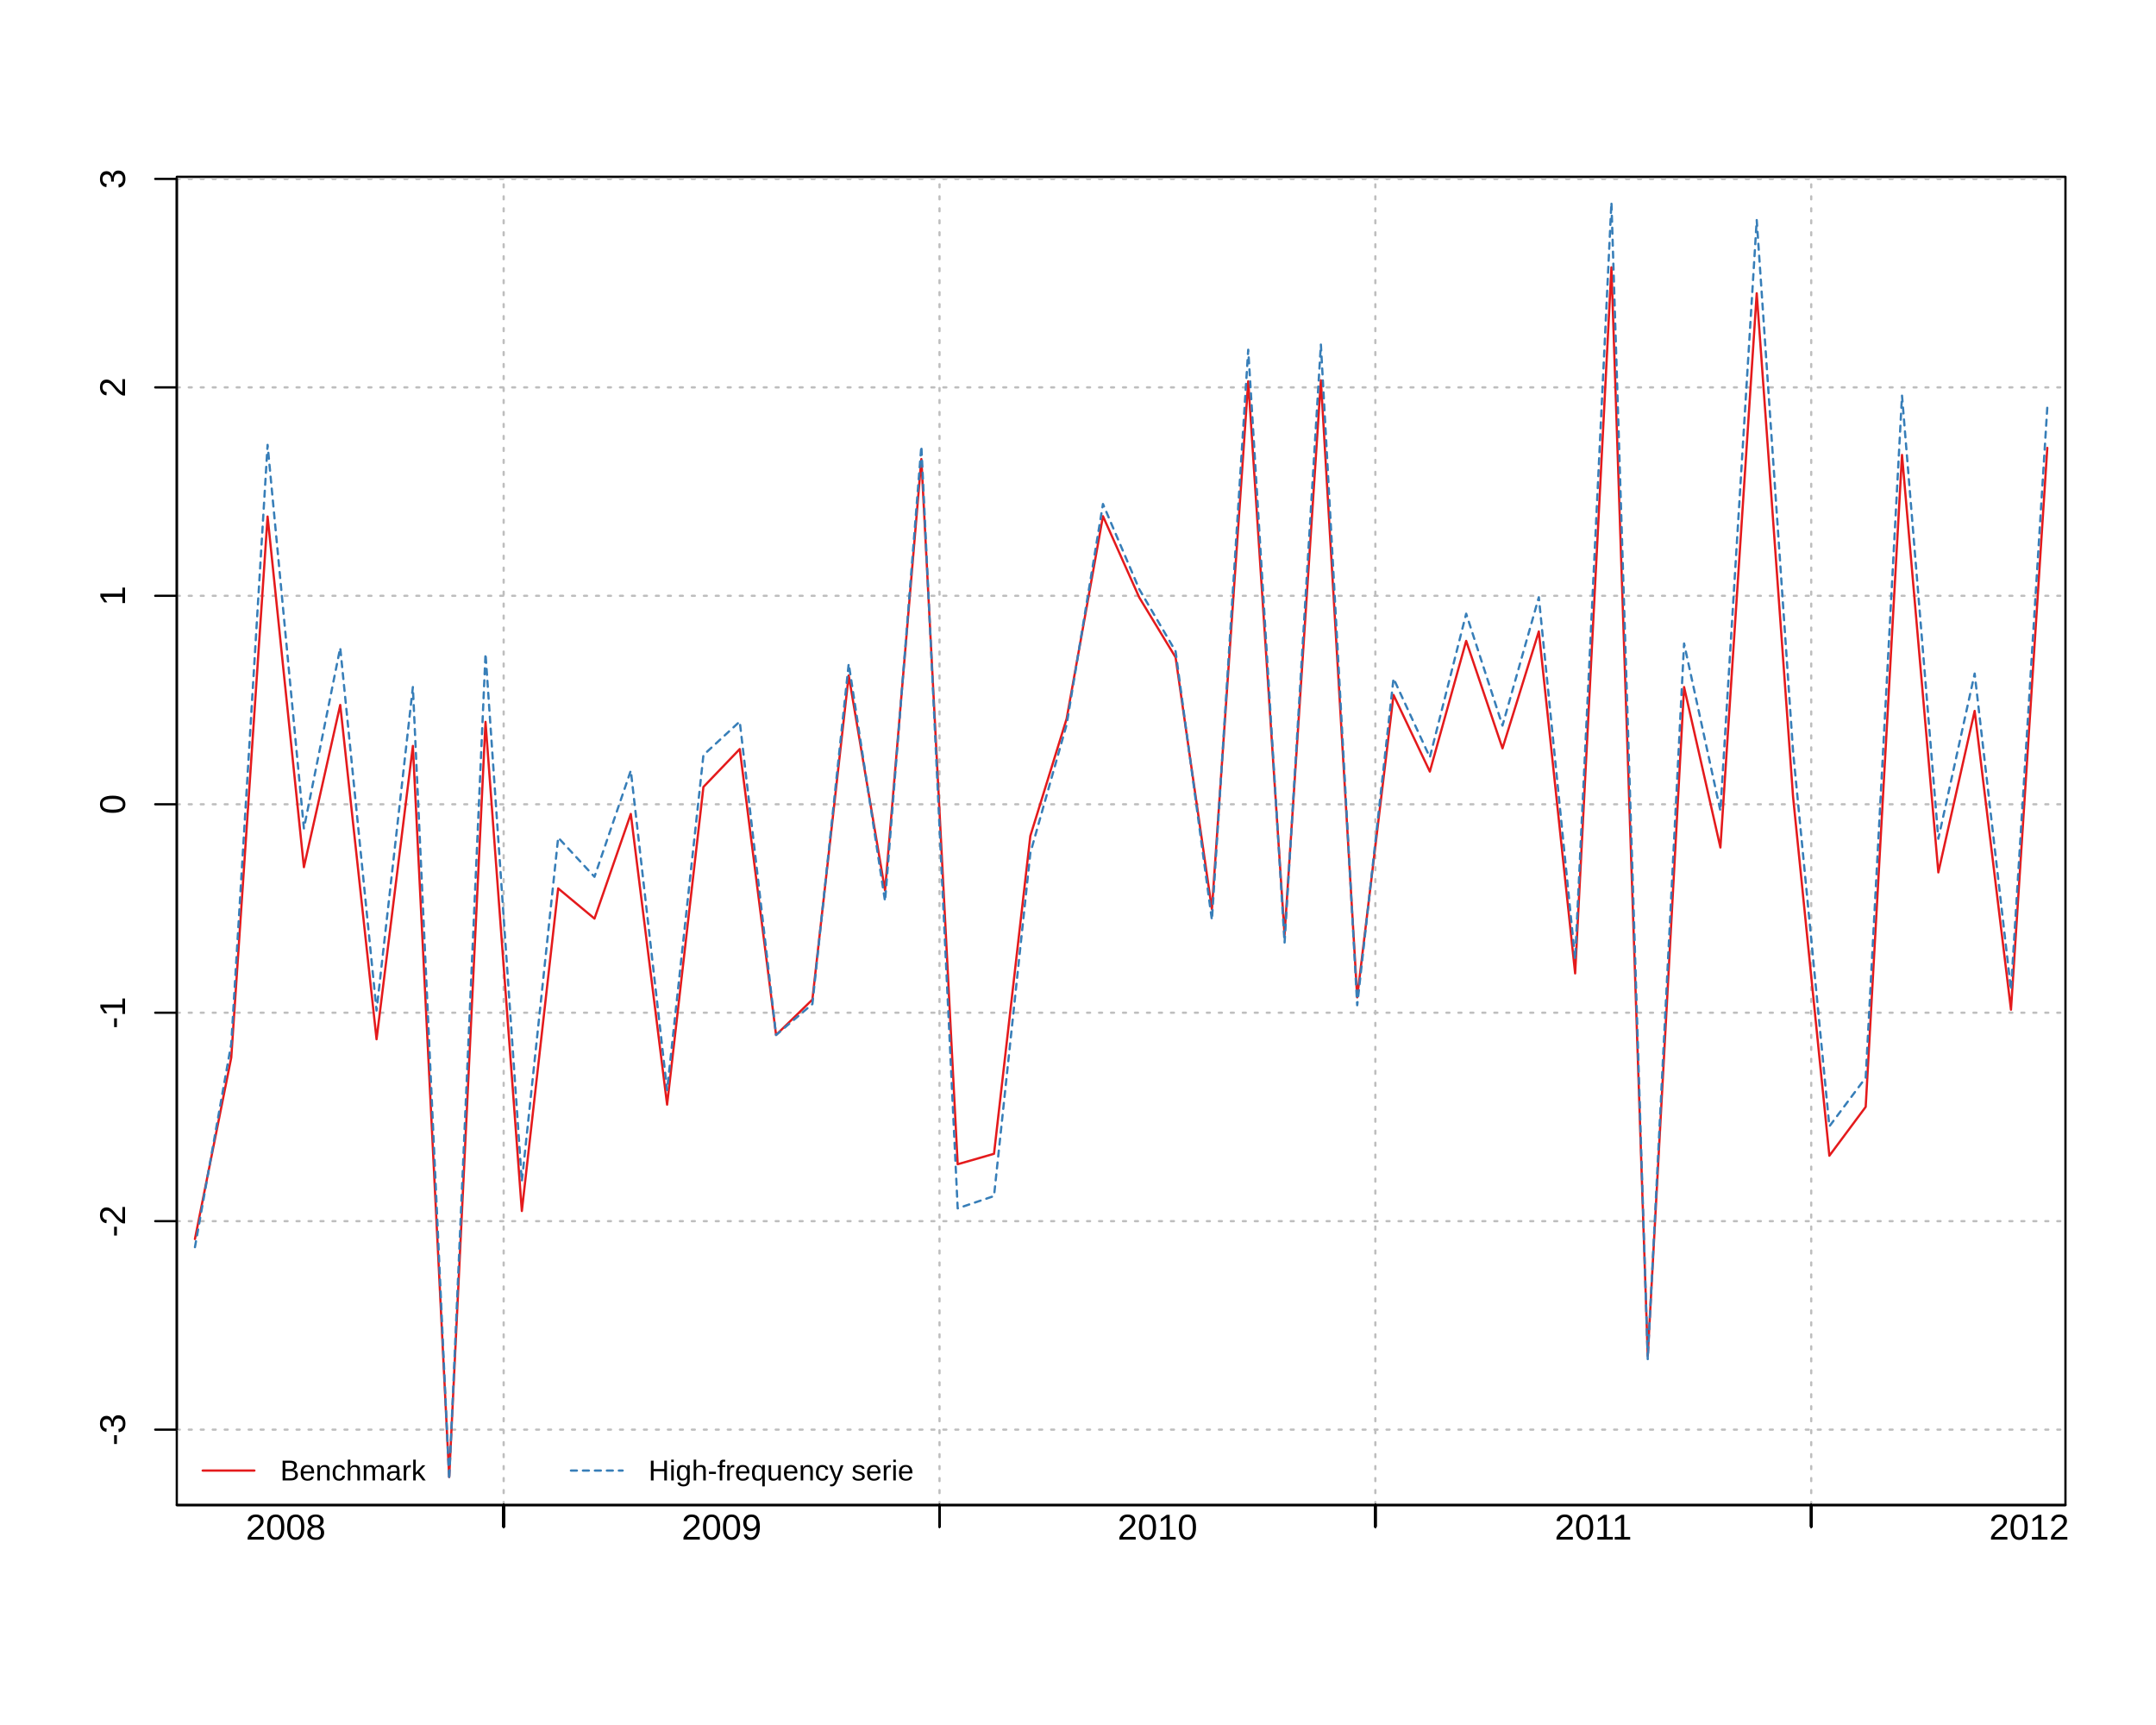
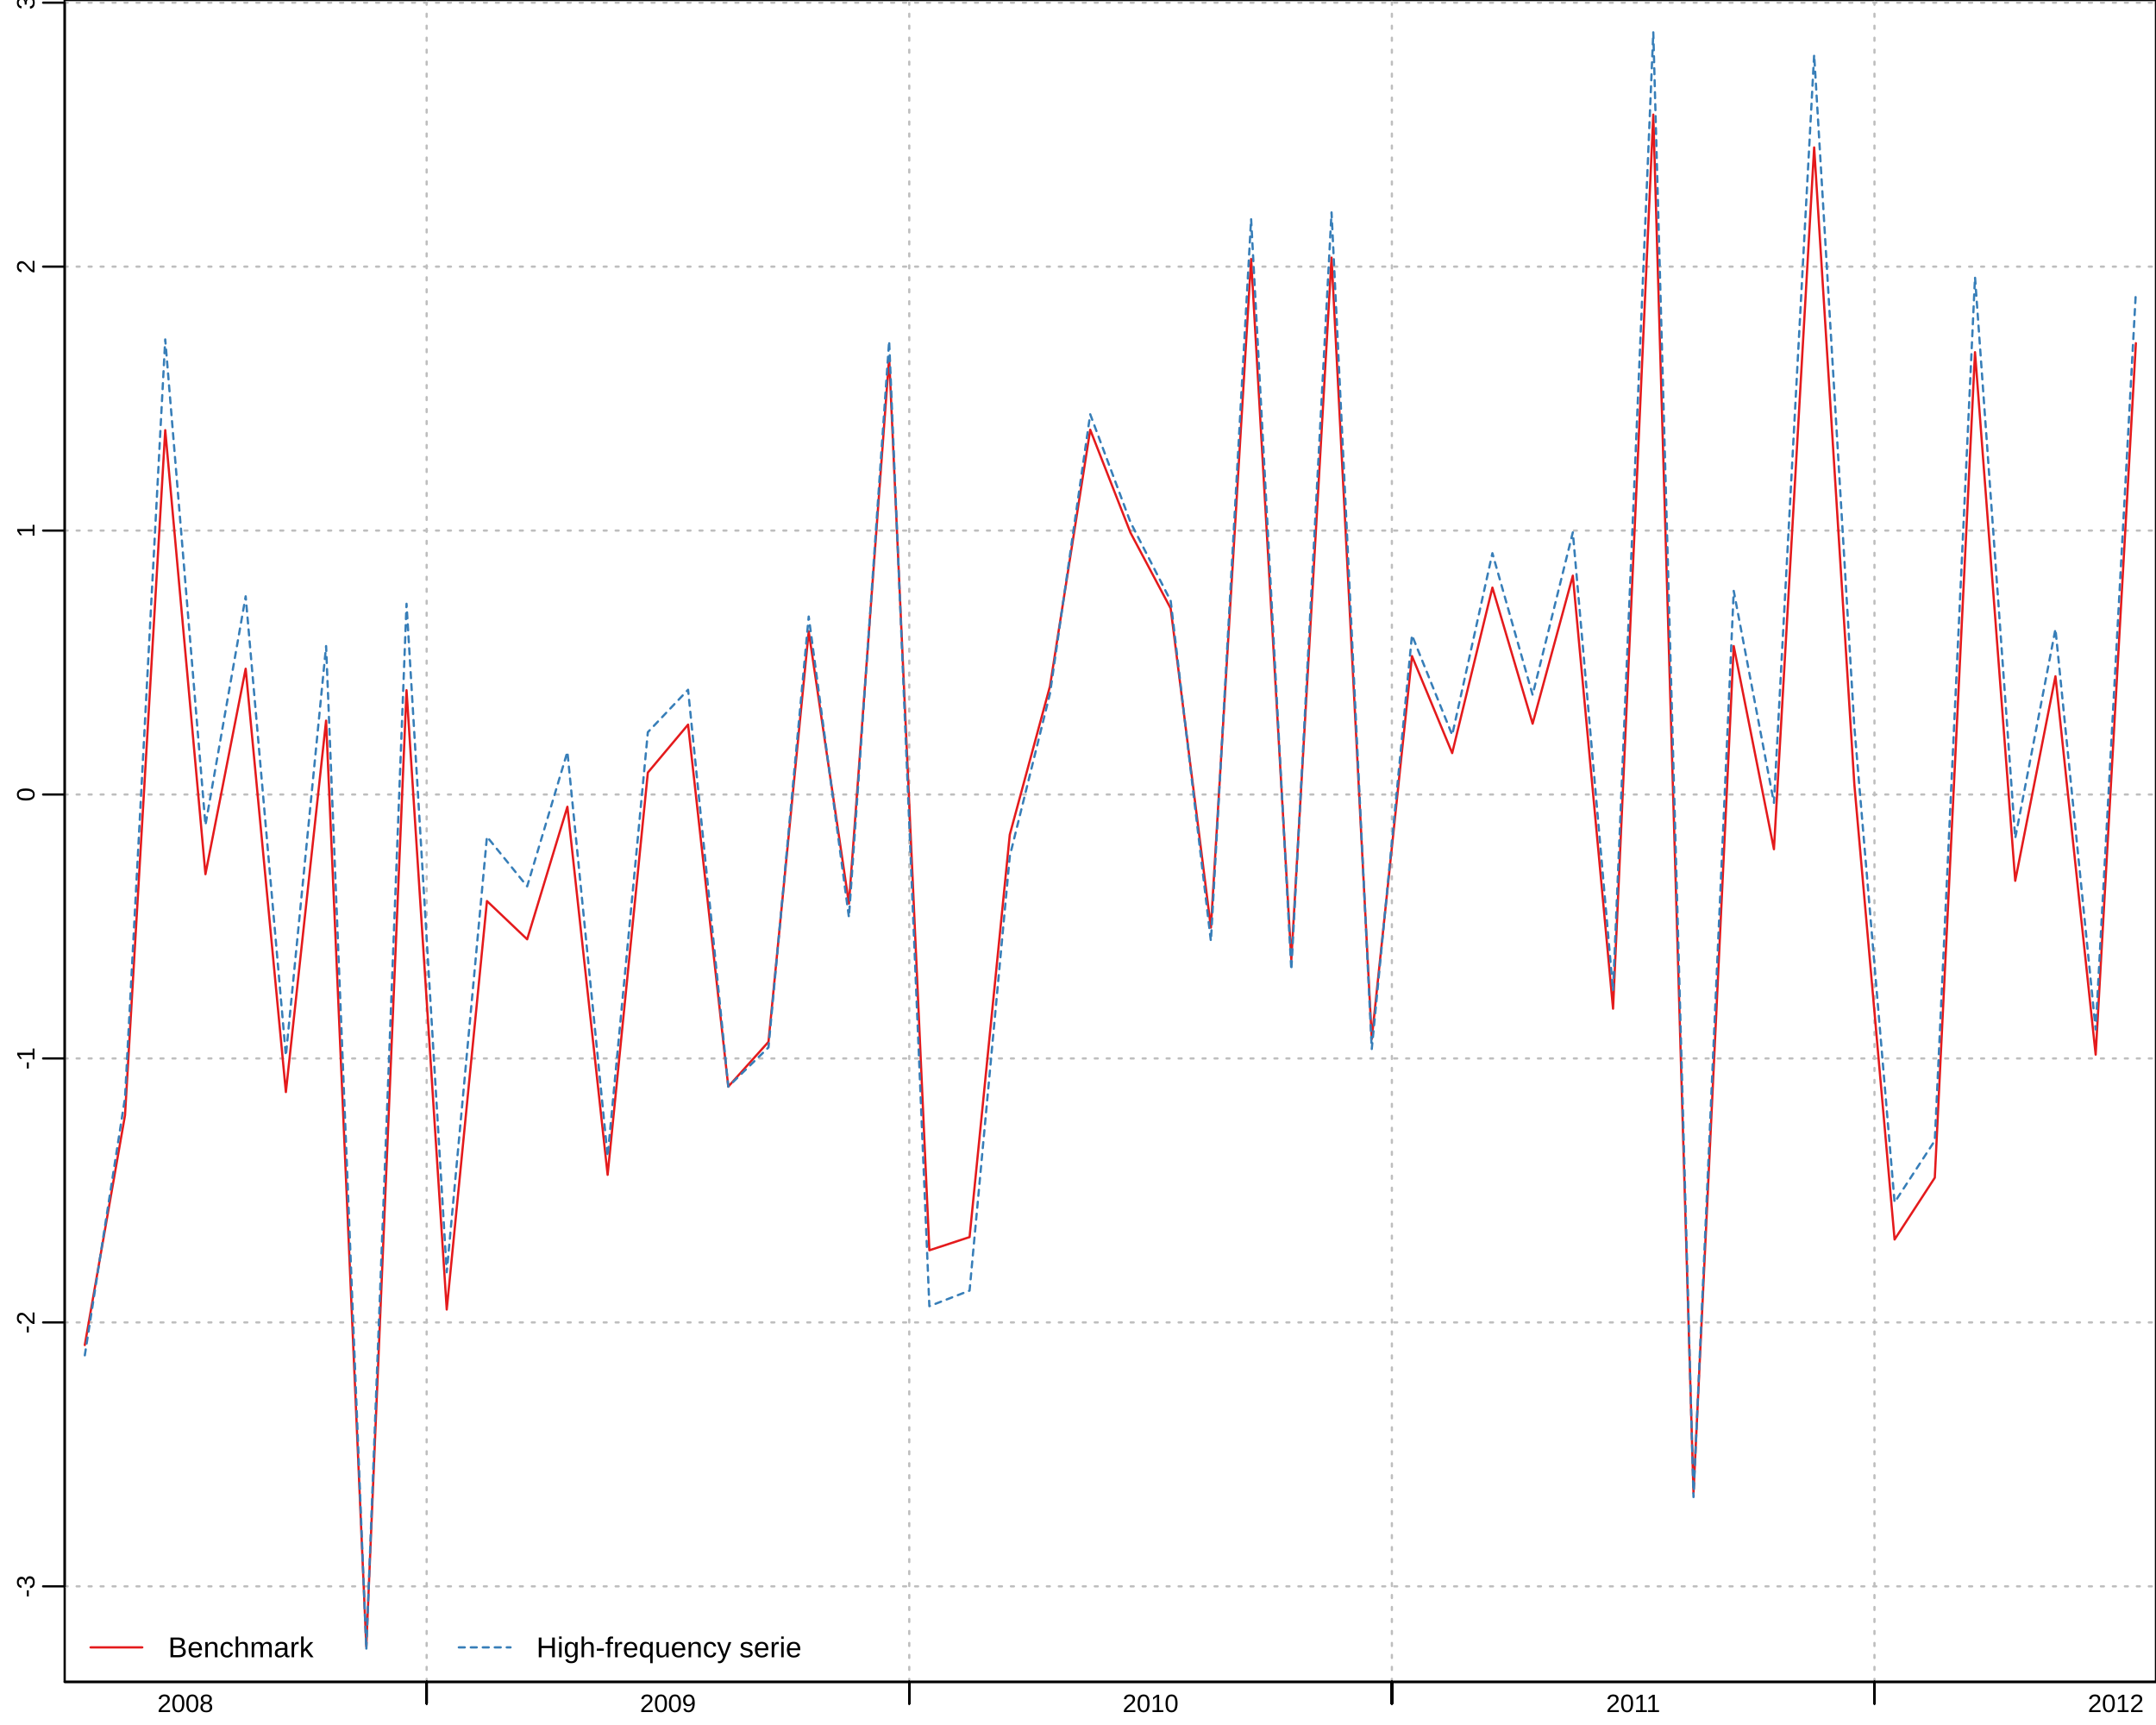
<svg xmlns="http://www.w3.org/2000/svg" viewBox="0 0 720.00 576.00">
  <defs>
    <style type="text/css">
    line, polyline, polygon, path, rect, circle {
      fill: none;
      stroke: #000000;
      stroke-linecap: round;
      stroke-linejoin: round;
      stroke-miterlimit: 10.00;
    }
  </style>
  </defs>
  <rect width="100%" height="100%" style="stroke: none; fill: #FFFFFF;" />
-   <polyline points="59.04,502.56 689.76,502.56 689.76,59.04 59.04,59.04 59.04,502.56 " style="stroke-width: 0.75;" />
+   <polyline points="21.60,561.60 720.00,561.60 720.00,0.00 21.60,0.00 21.60,561.60 " style="stroke-width: 0.75;" />
  <defs>
-     <clipPath id="cpNTkuMDR8Njg5Ljc2fDUwMi41Nnw1OS4wNA==">
-       <rect x="59.04" y="59.04" width="630.72" height="443.52" />
+     <clipPath id="cpMjEuNjB8NzIwLjAwfDU2MS42MHwwLjAw">
+       <rect x="21.60" y="0.00" width="698.40" height="561.60" />
    </clipPath>
  </defs>
-   <line x1="59.04" y1="477.37" x2="689.76" y2="477.37" style="stroke-width: 0.75; stroke: #BEBEBE; stroke-dasharray: 1.00,3.00;" clip-path="url(#cpNTkuMDR8Njg5Ljc2fDUwMi41Nnw1OS4wNA==)" />
-   <line x1="59.04" y1="407.76" x2="689.76" y2="407.76" style="stroke-width: 0.75; stroke: #BEBEBE; stroke-dasharray: 1.00,3.00;" clip-path="url(#cpNTkuMDR8Njg5Ljc2fDUwMi41Nnw1OS4wNA==)" />
-   <line x1="59.04" y1="338.16" x2="689.76" y2="338.16" style="stroke-width: 0.75; stroke: #BEBEBE; stroke-dasharray: 1.00,3.00;" clip-path="url(#cpNTkuMDR8Njg5Ljc2fDUwMi41Nnw1OS4wNA==)" />
-   <line x1="59.04" y1="268.56" x2="689.76" y2="268.56" style="stroke-width: 0.75; stroke: #BEBEBE; stroke-dasharray: 1.00,3.00;" clip-path="url(#cpNTkuMDR8Njg5Ljc2fDUwMi41Nnw1OS4wNA==)" />
-   <line x1="59.04" y1="198.95" x2="689.76" y2="198.95" style="stroke-width: 0.75; stroke: #BEBEBE; stroke-dasharray: 1.00,3.00;" clip-path="url(#cpNTkuMDR8Njg5Ljc2fDUwMi41Nnw1OS4wNA==)" />
-   <line x1="59.04" y1="129.35" x2="689.76" y2="129.35" style="stroke-width: 0.75; stroke: #BEBEBE; stroke-dasharray: 1.00,3.00;" clip-path="url(#cpNTkuMDR8Njg5Ljc2fDUwMi41Nnw1OS4wNA==)" />
-   <line x1="59.04" y1="59.74" x2="689.76" y2="59.74" style="stroke-width: 0.75; stroke: #BEBEBE; stroke-dasharray: 1.00,3.00;" clip-path="url(#cpNTkuMDR8Njg5Ljc2fDUwMi41Nnw1OS4wNA==)" />
-   <line x1="168.20" y1="502.56" x2="168.20" y2="59.04" style="stroke-width: 0.75; stroke: #BEBEBE; stroke-dasharray: 1.00,3.00;" clip-path="url(#cpNTkuMDR8Njg5Ljc2fDUwMi41Nnw1OS4wNA==)" />
-   <line x1="313.75" y1="502.56" x2="313.75" y2="59.04" style="stroke-width: 0.75; stroke: #BEBEBE; stroke-dasharray: 1.00,3.00;" clip-path="url(#cpNTkuMDR8Njg5Ljc2fDUwMi41Nnw1OS4wNA==)" />
-   <line x1="459.30" y1="502.56" x2="459.30" y2="59.04" style="stroke-width: 0.75; stroke: #BEBEBE; stroke-dasharray: 1.00,3.00;" clip-path="url(#cpNTkuMDR8Njg5Ljc2fDUwMi41Nnw1OS4wNA==)" />
-   <line x1="604.86" y1="502.56" x2="604.86" y2="59.04" style="stroke-width: 0.75; stroke: #BEBEBE; stroke-dasharray: 1.00,3.00;" clip-path="url(#cpNTkuMDR8Njg5Ljc2fDUwMi41Nnw1OS4wNA==)" />
-   <polyline points="65.10,413.73 77.23,353.12 89.36,172.47 101.49,289.56 113.62,235.39 125.75,347.02 137.88,249.08 150.01,493.20 162.14,241.04 174.27,404.37 186.40,296.65 198.53,306.74 210.66,271.79 222.78,368.85 234.91,262.77 247.04,250.12 259.17,345.58 271.30,333.78 283.43,225.54 295.56,297.33 307.69,153.28 319.82,388.75 331.95,385.27 344.08,279.15 356.21,239.98 368.34,172.36 380.46,199.51 392.59,219.50 404.72,303.65 416.85,127.33 428.98,312.19 441.11,126.98 453.24,333.02 465.37,232.05 477.50,257.64 489.63,214.00 501.76,249.88 513.89,210.85 526.02,325.03 538.14,89.27 550.27,452.75 562.40,229.41 574.53,282.99 586.66,97.92 598.79,265.97 610.92,385.91 623.05,369.60 635.18,151.91 647.31,291.31 659.44,237.38 671.57,337.15 683.70,149.55 " style="stroke-width: 0.75; stroke: #E41A1C;" clip-path="url(#cpNTkuMDR8Njg5Ljc2fDUwMi41Nnw1OS4wNA==)" />
-   <polyline points="65.10,416.45 77.23,348.54 89.36,148.55 101.49,276.62 113.62,216.30 125.75,337.44 137.88,229.41 150.01,494.03 162.14,218.26 174.27,394.54 186.40,279.68 198.53,292.78 210.66,257.30 222.78,363.99 234.91,252.12 247.04,240.93 259.17,345.60 271.30,335.26 283.43,221.63 295.56,300.93 307.69,148.97 319.82,403.49 331.95,399.38 344.08,284.84 356.21,241.91 368.34,168.29 380.46,196.75 392.59,217.48 404.72,307.21 416.85,116.78 428.98,314.84 441.11,115.06 453.24,335.66 465.37,226.55 477.50,252.86 489.63,204.92 501.76,242.28 513.89,199.42 526.02,320.32 538.14,67.57 550.27,453.83 562.40,214.87 574.53,270.75 586.66,73.48 598.79,250.82 610.92,376.11 623.05,359.84 635.18,132.12 647.31,280.07 659.44,224.91 671.57,330.52 683.70,135.98 " style="stroke-width: 0.75; stroke: #377EB8; stroke-dasharray: 2.00,2.00;" clip-path="url(#cpNTkuMDR8Njg5Ljc2fDUwMi41Nnw1OS4wNA==)" />
-   <line x1="67.68" y1="491.04" x2="84.96" y2="491.04" style="stroke-width: 0.75; stroke: #E41A1C;" clip-path="url(#cpNTkuMDR8Njg5Ljc2fDUwMi41Nnw1OS4wNA==)" />
-   <line x1="190.66" y1="491.04" x2="207.94" y2="491.04" style="stroke-width: 0.75; stroke: #377EB8; stroke-dasharray: 2.00,2.00;" clip-path="url(#cpNTkuMDR8Njg5Ljc2fDUwMi41Nnw1OS4wNA==)" />
-   <g clip-path="url(#cpNTkuMDR8Njg5Ljc2fDUwMi41Nnw1OS4wNA==)">
-     <text x="93.60" y="494.34" style="font-size: 9.60px; font-family: Liberation Sans;" textLength="48.48px" lengthAdjust="spacingAndGlyphs">Benchmark</text>
+   <line x1="21.60" y1="529.70" x2="720.00" y2="529.70" style="stroke-width: 0.75; stroke: #BEBEBE; stroke-dasharray: 1.00,3.00;" clip-path="url(#cpMjEuNjB8NzIwLjAwfDU2MS42MHwwLjAw)" />
+   <line x1="21.60" y1="441.57" x2="720.00" y2="441.57" style="stroke-width: 0.75; stroke: #BEBEBE; stroke-dasharray: 1.00,3.00;" clip-path="url(#cpMjEuNjB8NzIwLjAwfDU2MS42MHwwLjAw)" />
+   <line x1="21.60" y1="353.43" x2="720.00" y2="353.43" style="stroke-width: 0.75; stroke: #BEBEBE; stroke-dasharray: 1.00,3.00;" clip-path="url(#cpMjEuNjB8NzIwLjAwfDU2MS42MHwwLjAw)" />
+   <line x1="21.60" y1="265.30" x2="720.00" y2="265.30" style="stroke-width: 0.75; stroke: #BEBEBE; stroke-dasharray: 1.00,3.00;" clip-path="url(#cpMjEuNjB8NzIwLjAwfDU2MS42MHwwLjAw)" />
+   <line x1="21.60" y1="177.16" x2="720.00" y2="177.16" style="stroke-width: 0.75; stroke: #BEBEBE; stroke-dasharray: 1.00,3.00;" clip-path="url(#cpMjEuNjB8NzIwLjAwfDU2MS42MHwwLjAw)" />
+   <line x1="21.60" y1="89.03" x2="720.00" y2="89.03" style="stroke-width: 0.75; stroke: #BEBEBE; stroke-dasharray: 1.00,3.00;" clip-path="url(#cpMjEuNjB8NzIwLjAwfDU2MS42MHwwLjAw)" />
+   <line x1="21.60" y1="0.89" x2="720.00" y2="0.89" style="stroke-width: 0.75; stroke: #BEBEBE; stroke-dasharray: 1.00,3.00;" clip-path="url(#cpMjEuNjB8NzIwLjAwfDU2MS42MHwwLjAw)" />
+   <line x1="142.48" y1="561.60" x2="142.48" y2="0.00" style="stroke-width: 0.75; stroke: #BEBEBE; stroke-dasharray: 1.00,3.00;" clip-path="url(#cpMjEuNjB8NzIwLjAwfDU2MS42MHwwLjAw)" />
+   <line x1="303.65" y1="561.60" x2="303.65" y2="0.00" style="stroke-width: 0.75; stroke: #BEBEBE; stroke-dasharray: 1.00,3.00;" clip-path="url(#cpMjEuNjB8NzIwLjAwfDU2MS42MHwwLjAw)" />
+   <line x1="464.82" y1="561.60" x2="464.82" y2="0.00" style="stroke-width: 0.75; stroke: #BEBEBE; stroke-dasharray: 1.00,3.00;" clip-path="url(#cpMjEuNjB8NzIwLjAwfDU2MS42MHwwLjAw)" />
+   <line x1="625.98" y1="561.60" x2="625.98" y2="0.00" style="stroke-width: 0.75; stroke: #BEBEBE; stroke-dasharray: 1.00,3.00;" clip-path="url(#cpMjEuNjB8NzIwLjAwfDU2MS42MHwwLjAw)" />
+   <polyline points="28.32,449.12 41.75,372.37 55.18,143.63 68.61,291.90 82.04,223.30 95.47,364.65 108.90,240.63 122.33,549.75 135.76,230.46 149.19,437.27 162.62,300.87 176.05,313.65 189.48,269.39 202.92,392.29 216.35,257.97 229.78,241.96 243.21,362.83 256.64,347.88 270.07,210.82 283.50,301.73 296.93,119.33 310.36,417.49 323.79,413.08 337.22,278.71 350.65,229.11 364.08,143.49 377.52,177.86 390.95,203.17 404.38,309.73 417.81,86.47 431.24,320.54 444.67,86.02 458.10,346.92 471.53,219.07 484.96,251.47 498.39,196.21 511.82,241.65 525.25,192.22 538.68,336.81 552.12,38.27 565.55,498.52 578.98,215.73 592.41,283.57 605.84,49.23 619.27,262.02 632.70,413.89 646.13,393.24 659.56,117.60 672.99,294.11 686.42,225.82 699.85,352.15 713.28,114.60 " style="stroke-width: 0.75; stroke: #E41A1C;" clip-path="url(#cpMjEuNjB8NzIwLjAwfDU2MS42MHwwLjAw)" />
+   <polyline points="28.32,452.56 41.75,366.58 55.18,113.34 68.61,275.51 82.04,199.12 95.47,352.52 108.90,215.73 122.33,550.80 135.76,201.61 149.19,424.82 162.62,279.38 176.05,295.97 189.48,251.04 202.92,386.14 216.35,244.49 229.78,230.32 243.21,362.85 256.64,349.75 270.07,205.88 283.50,306.28 296.93,113.87 310.36,436.15 323.79,430.95 337.22,285.91 350.65,231.55 364.08,138.34 377.52,174.37 390.95,200.63 404.38,314.24 417.81,73.11 431.24,323.90 444.67,70.93 458.10,350.27 471.53,212.11 484.96,245.42 498.39,184.72 511.82,232.03 525.25,177.76 538.68,330.85 552.12,10.80 565.55,499.89 578.98,197.31 592.41,268.08 605.84,18.29 619.27,242.83 632.70,401.48 646.13,380.88 659.56,92.53 672.99,279.88 686.42,210.04 699.85,343.75 713.28,97.43 " style="stroke-width: 0.75; stroke: #377EB8; stroke-dasharray: 2.00,2.00;" clip-path="url(#cpMjEuNjB8NzIwLjAwfDU2MS42MHwwLjAw)" />
+   <line x1="30.24" y1="550.08" x2="47.52" y2="550.08" style="stroke-width: 0.75; stroke: #E41A1C;" clip-path="url(#cpMjEuNjB8NzIwLjAwfDU2MS42MHwwLjAw)" />
+   <line x1="153.22" y1="550.08" x2="170.50" y2="550.08" style="stroke-width: 0.75; stroke: #377EB8; stroke-dasharray: 2.00,2.00;" clip-path="url(#cpMjEuNjB8NzIwLjAwfDU2MS42MHwwLjAw)" />
+   <g clip-path="url(#cpMjEuNjB8NzIwLjAwfDU2MS42MHwwLjAw)">
+     <text x="56.16" y="553.38" style="font-size: 9.60px; font-family: Liberation Sans;" textLength="48.48px" lengthAdjust="spacingAndGlyphs">Benchmark</text>
  </g>
-   <g clip-path="url(#cpNTkuMDR8Njg5Ljc2fDUwMi41Nnw1OS4wNA==)">
-     <text x="216.58" y="494.34" style="font-size: 9.60px; font-family: Liberation Sans;" textLength="88.42px" lengthAdjust="spacingAndGlyphs">High-frequency serie</text>
+   <g clip-path="url(#cpMjEuNjB8NzIwLjAwfDU2MS42MHwwLjAw)">
+     <text x="179.14" y="553.38" style="font-size: 9.60px; font-family: Liberation Sans;" textLength="88.42px" lengthAdjust="spacingAndGlyphs">High-frequency serie</text>
  </g>
  <defs>
    <clipPath id="cpMC4wMHw3MjAuMDB8NTc2LjAwfDAuMDA=">
      <rect x="0.00" y="0.00" width="720.00" height="576.00" />
    </clipPath>
  </defs>
-   <line x1="59.04" y1="477.37" x2="59.04" y2="59.74" style="stroke-width: 0.75;" clip-path="url(#cpMC4wMHw3MjAuMDB8NTc2LjAwfDAuMDA=)" />
-   <line x1="59.04" y1="477.37" x2="51.84" y2="477.37" style="stroke-width: 0.75;" clip-path="url(#cpMC4wMHw3MjAuMDB8NTc2LjAwfDAuMDA=)" />
-   <line x1="59.04" y1="407.76" x2="51.84" y2="407.76" style="stroke-width: 0.75;" clip-path="url(#cpMC4wMHw3MjAuMDB8NTc2LjAwfDAuMDA=)" />
-   <line x1="59.04" y1="338.16" x2="51.84" y2="338.16" style="stroke-width: 0.75;" clip-path="url(#cpMC4wMHw3MjAuMDB8NTc2LjAwfDAuMDA=)" />
-   <line x1="59.04" y1="268.56" x2="51.84" y2="268.56" style="stroke-width: 0.75;" clip-path="url(#cpMC4wMHw3MjAuMDB8NTc2LjAwfDAuMDA=)" />
-   <line x1="59.04" y1="198.95" x2="51.84" y2="198.95" style="stroke-width: 0.75;" clip-path="url(#cpMC4wMHw3MjAuMDB8NTc2LjAwfDAuMDA=)" />
-   <line x1="59.04" y1="129.35" x2="51.84" y2="129.35" style="stroke-width: 0.75;" clip-path="url(#cpMC4wMHw3MjAuMDB8NTc2LjAwfDAuMDA=)" />
-   <line x1="59.04" y1="59.74" x2="51.84" y2="59.74" style="stroke-width: 0.75;" clip-path="url(#cpMC4wMHw3MjAuMDB8NTc2LjAwfDAuMDA=)" />
+   <line x1="21.60" y1="529.70" x2="21.60" y2="0.89" style="stroke-width: 0.75;" clip-path="url(#cpMC4wMHw3MjAuMDB8NTc2LjAwfDAuMDA=)" />
+   <line x1="21.60" y1="529.70" x2="14.40" y2="529.70" style="stroke-width: 0.75;" clip-path="url(#cpMC4wMHw3MjAuMDB8NTc2LjAwfDAuMDA=)" />
+   <line x1="21.60" y1="441.57" x2="14.40" y2="441.57" style="stroke-width: 0.75;" clip-path="url(#cpMC4wMHw3MjAuMDB8NTc2LjAwfDAuMDA=)" />
+   <line x1="21.60" y1="353.43" x2="14.40" y2="353.43" style="stroke-width: 0.75;" clip-path="url(#cpMC4wMHw3MjAuMDB8NTc2LjAwfDAuMDA=)" />
+   <line x1="21.60" y1="265.30" x2="14.40" y2="265.30" style="stroke-width: 0.75;" clip-path="url(#cpMC4wMHw3MjAuMDB8NTc2LjAwfDAuMDA=)" />
+   <line x1="21.60" y1="177.16" x2="14.40" y2="177.16" style="stroke-width: 0.75;" clip-path="url(#cpMC4wMHw3MjAuMDB8NTc2LjAwfDAuMDA=)" />
+   <line x1="21.60" y1="89.03" x2="14.40" y2="89.03" style="stroke-width: 0.75;" clip-path="url(#cpMC4wMHw3MjAuMDB8NTc2LjAwfDAuMDA=)" />
+   <line x1="21.60" y1="0.89" x2="14.40" y2="0.89" style="stroke-width: 0.75;" clip-path="url(#cpMC4wMHw3MjAuMDB8NTc2LjAwfDAuMDA=)" />
  <g clip-path="url(#cpMC4wMHw3MjAuMDB8NTc2LjAwfDAuMDA=)">
-     <text transform="translate(41.76,482.70) rotate(-90)" style="font-size: 12.00px; font-family: Liberation Sans;" textLength="10.67px" lengthAdjust="spacingAndGlyphs">-3</text>
+     <text transform="translate(11.52,533.44) rotate(-90)" style="font-size: 8.40px; font-family: Liberation Sans;" textLength="7.47px" lengthAdjust="spacingAndGlyphs">-3</text>
  </g>
  <g clip-path="url(#cpMC4wMHw3MjAuMDB8NTc2LjAwfDAuMDA=)">
-     <text transform="translate(41.76,413.10) rotate(-90)" style="font-size: 12.00px; font-family: Liberation Sans;" textLength="10.67px" lengthAdjust="spacingAndGlyphs">-2</text>
+     <text transform="translate(11.52,445.30) rotate(-90)" style="font-size: 8.40px; font-family: Liberation Sans;" textLength="7.47px" lengthAdjust="spacingAndGlyphs">-2</text>
  </g>
  <g clip-path="url(#cpMC4wMHw3MjAuMDB8NTc2LjAwfDAuMDA=)">
-     <text transform="translate(41.76,343.50) rotate(-90)" style="font-size: 12.00px; font-family: Liberation Sans;" textLength="10.67px" lengthAdjust="spacingAndGlyphs">-1</text>
+     <text transform="translate(11.52,357.17) rotate(-90)" style="font-size: 8.40px; font-family: Liberation Sans;" textLength="7.47px" lengthAdjust="spacingAndGlyphs">-1</text>
  </g>
  <g clip-path="url(#cpMC4wMHw3MjAuMDB8NTc2LjAwfDAuMDA=)">
-     <text transform="translate(41.76,271.89) rotate(-90)" style="font-size: 12.00px; font-family: Liberation Sans;" textLength="6.67px" lengthAdjust="spacingAndGlyphs">0</text>
+     <text transform="translate(11.52,267.63) rotate(-90)" style="font-size: 8.40px; font-family: Liberation Sans;" textLength="4.67px" lengthAdjust="spacingAndGlyphs">0</text>
  </g>
  <g clip-path="url(#cpMC4wMHw3MjAuMDB8NTc2LjAwfDAuMDA=)">
-     <text transform="translate(41.76,202.29) rotate(-90)" style="font-size: 12.00px; font-family: Liberation Sans;" textLength="6.67px" lengthAdjust="spacingAndGlyphs">1</text>
+     <text transform="translate(11.52,179.50) rotate(-90)" style="font-size: 8.40px; font-family: Liberation Sans;" textLength="4.67px" lengthAdjust="spacingAndGlyphs">1</text>
  </g>
  <g clip-path="url(#cpMC4wMHw3MjAuMDB8NTc2LjAwfDAuMDA=)">
-     <text transform="translate(41.76,132.68) rotate(-90)" style="font-size: 12.00px; font-family: Liberation Sans;" textLength="6.67px" lengthAdjust="spacingAndGlyphs">2</text>
+     <text transform="translate(11.52,91.36) rotate(-90)" style="font-size: 8.40px; font-family: Liberation Sans;" textLength="4.67px" lengthAdjust="spacingAndGlyphs">2</text>
  </g>
  <g clip-path="url(#cpMC4wMHw3MjAuMDB8NTc2LjAwfDAuMDA=)">
-     <text transform="translate(41.76,63.08) rotate(-90)" style="font-size: 12.00px; font-family: Liberation Sans;" textLength="6.67px" lengthAdjust="spacingAndGlyphs">3</text>
+     <text transform="translate(11.52,3.23) rotate(-90)" style="font-size: 8.40px; font-family: Liberation Sans;" textLength="4.67px" lengthAdjust="spacingAndGlyphs">3</text>
  </g>
-   <line x1="59.04" y1="502.56" x2="689.76" y2="502.56" style="stroke-width: 0.75;" clip-path="url(#cpMC4wMHw3MjAuMDB8NTc2LjAwfDAuMDA=)" />
-   <line x1="168.20" y1="502.56" x2="168.20" y2="509.76" style="stroke-width: 0.75;" clip-path="url(#cpMC4wMHw3MjAuMDB8NTc2LjAwfDAuMDA=)" />
-   <line x1="168.20" y1="502.56" x2="168.20" y2="509.76" style="stroke-width: 0.75;" clip-path="url(#cpMC4wMHw3MjAuMDB8NTc2LjAwfDAuMDA=)" />
-   <line x1="168.20" y1="502.56" x2="168.20" y2="509.76" style="stroke-width: 0.75;" clip-path="url(#cpMC4wMHw3MjAuMDB8NTc2LjAwfDAuMDA=)" />
-   <line x1="168.20" y1="502.56" x2="168.20" y2="509.76" style="stroke-width: 0.75;" clip-path="url(#cpMC4wMHw3MjAuMDB8NTc2LjAwfDAuMDA=)" />
-   <line x1="168.20" y1="502.56" x2="168.20" y2="509.76" style="stroke-width: 0.75;" clip-path="url(#cpMC4wMHw3MjAuMDB8NTc2LjAwfDAuMDA=)" />
-   <line x1="168.20" y1="502.56" x2="168.20" y2="509.76" style="stroke-width: 0.75;" clip-path="url(#cpMC4wMHw3MjAuMDB8NTc2LjAwfDAuMDA=)" />
-   <line x1="168.20" y1="502.56" x2="168.20" y2="509.76" style="stroke-width: 0.75;" clip-path="url(#cpMC4wMHw3MjAuMDB8NTc2LjAwfDAuMDA=)" />
-   <line x1="168.20" y1="502.56" x2="168.20" y2="509.76" style="stroke-width: 0.75;" clip-path="url(#cpMC4wMHw3MjAuMDB8NTc2LjAwfDAuMDA=)" />
-   <line x1="168.20" y1="502.56" x2="168.20" y2="509.76" style="stroke-width: 0.75;" clip-path="url(#cpMC4wMHw3MjAuMDB8NTc2LjAwfDAuMDA=)" />
-   <line x1="168.20" y1="502.56" x2="168.20" y2="509.76" style="stroke-width: 0.75;" clip-path="url(#cpMC4wMHw3MjAuMDB8NTc2LjAwfDAuMDA=)" />
-   <line x1="168.20" y1="502.56" x2="168.20" y2="509.76" style="stroke-width: 0.75;" clip-path="url(#cpMC4wMHw3MjAuMDB8NTc2LjAwfDAuMDA=)" />
-   <line x1="168.20" y1="502.56" x2="168.20" y2="509.76" style="stroke-width: 0.75;" clip-path="url(#cpMC4wMHw3MjAuMDB8NTc2LjAwfDAuMDA=)" />
-   <line x1="313.75" y1="502.56" x2="313.75" y2="509.76" style="stroke-width: 0.75;" clip-path="url(#cpMC4wMHw3MjAuMDB8NTc2LjAwfDAuMDA=)" />
-   <line x1="313.75" y1="502.56" x2="313.75" y2="509.76" style="stroke-width: 0.75;" clip-path="url(#cpMC4wMHw3MjAuMDB8NTc2LjAwfDAuMDA=)" />
-   <line x1="313.75" y1="502.56" x2="313.75" y2="509.76" style="stroke-width: 0.75;" clip-path="url(#cpMC4wMHw3MjAuMDB8NTc2LjAwfDAuMDA=)" />
-   <line x1="313.75" y1="502.56" x2="313.75" y2="509.76" style="stroke-width: 0.75;" clip-path="url(#cpMC4wMHw3MjAuMDB8NTc2LjAwfDAuMDA=)" />
-   <line x1="313.75" y1="502.56" x2="313.75" y2="509.76" style="stroke-width: 0.75;" clip-path="url(#cpMC4wMHw3MjAuMDB8NTc2LjAwfDAuMDA=)" />
-   <line x1="313.75" y1="502.56" x2="313.75" y2="509.76" style="stroke-width: 0.75;" clip-path="url(#cpMC4wMHw3MjAuMDB8NTc2LjAwfDAuMDA=)" />
-   <line x1="313.75" y1="502.56" x2="313.75" y2="509.76" style="stroke-width: 0.75;" clip-path="url(#cpMC4wMHw3MjAuMDB8NTc2LjAwfDAuMDA=)" />
-   <line x1="313.75" y1="502.56" x2="313.75" y2="509.76" style="stroke-width: 0.75;" clip-path="url(#cpMC4wMHw3MjAuMDB8NTc2LjAwfDAuMDA=)" />
-   <line x1="313.75" y1="502.56" x2="313.75" y2="509.76" style="stroke-width: 0.75;" clip-path="url(#cpMC4wMHw3MjAuMDB8NTc2LjAwfDAuMDA=)" />
-   <line x1="313.75" y1="502.56" x2="313.75" y2="509.76" style="stroke-width: 0.75;" clip-path="url(#cpMC4wMHw3MjAuMDB8NTc2LjAwfDAuMDA=)" />
-   <line x1="313.75" y1="502.56" x2="313.75" y2="509.76" style="stroke-width: 0.75;" clip-path="url(#cpMC4wMHw3MjAuMDB8NTc2LjAwfDAuMDA=)" />
-   <line x1="313.75" y1="502.56" x2="313.75" y2="509.76" style="stroke-width: 0.75;" clip-path="url(#cpMC4wMHw3MjAuMDB8NTc2LjAwfDAuMDA=)" />
-   <line x1="459.30" y1="502.56" x2="459.30" y2="509.76" style="stroke-width: 0.75;" clip-path="url(#cpMC4wMHw3MjAuMDB8NTc2LjAwfDAuMDA=)" />
-   <line x1="459.30" y1="502.56" x2="459.30" y2="509.76" style="stroke-width: 0.75;" clip-path="url(#cpMC4wMHw3MjAuMDB8NTc2LjAwfDAuMDA=)" />
-   <line x1="459.30" y1="502.56" x2="459.30" y2="509.76" style="stroke-width: 0.75;" clip-path="url(#cpMC4wMHw3MjAuMDB8NTc2LjAwfDAuMDA=)" />
-   <line x1="459.30" y1="502.56" x2="459.30" y2="509.76" style="stroke-width: 0.75;" clip-path="url(#cpMC4wMHw3MjAuMDB8NTc2LjAwfDAuMDA=)" />
-   <line x1="459.30" y1="502.56" x2="459.30" y2="509.76" style="stroke-width: 0.75;" clip-path="url(#cpMC4wMHw3MjAuMDB8NTc2LjAwfDAuMDA=)" />
-   <line x1="459.30" y1="502.56" x2="459.30" y2="509.76" style="stroke-width: 0.75;" clip-path="url(#cpMC4wMHw3MjAuMDB8NTc2LjAwfDAuMDA=)" />
-   <line x1="459.30" y1="502.56" x2="459.30" y2="509.76" style="stroke-width: 0.75;" clip-path="url(#cpMC4wMHw3MjAuMDB8NTc2LjAwfDAuMDA=)" />
-   <line x1="459.30" y1="502.56" x2="459.30" y2="509.76" style="stroke-width: 0.75;" clip-path="url(#cpMC4wMHw3MjAuMDB8NTc2LjAwfDAuMDA=)" />
-   <line x1="459.30" y1="502.56" x2="459.30" y2="509.76" style="stroke-width: 0.75;" clip-path="url(#cpMC4wMHw3MjAuMDB8NTc2LjAwfDAuMDA=)" />
-   <line x1="459.30" y1="502.56" x2="459.30" y2="509.76" style="stroke-width: 0.75;" clip-path="url(#cpMC4wMHw3MjAuMDB8NTc2LjAwfDAuMDA=)" />
-   <line x1="459.30" y1="502.56" x2="459.30" y2="509.76" style="stroke-width: 0.75;" clip-path="url(#cpMC4wMHw3MjAuMDB8NTc2LjAwfDAuMDA=)" />
-   <line x1="459.30" y1="502.56" x2="459.30" y2="509.76" style="stroke-width: 0.75;" clip-path="url(#cpMC4wMHw3MjAuMDB8NTc2LjAwfDAuMDA=)" />
-   <line x1="604.86" y1="502.56" x2="604.86" y2="509.76" style="stroke-width: 0.75;" clip-path="url(#cpMC4wMHw3MjAuMDB8NTc2LjAwfDAuMDA=)" />
-   <line x1="604.86" y1="502.56" x2="604.86" y2="509.76" style="stroke-width: 0.75;" clip-path="url(#cpMC4wMHw3MjAuMDB8NTc2LjAwfDAuMDA=)" />
-   <line x1="604.86" y1="502.56" x2="604.86" y2="509.76" style="stroke-width: 0.75;" clip-path="url(#cpMC4wMHw3MjAuMDB8NTc2LjAwfDAuMDA=)" />
-   <line x1="604.86" y1="502.56" x2="604.86" y2="509.76" style="stroke-width: 0.75;" clip-path="url(#cpMC4wMHw3MjAuMDB8NTc2LjAwfDAuMDA=)" />
-   <line x1="604.86" y1="502.56" x2="604.86" y2="509.76" style="stroke-width: 0.75;" clip-path="url(#cpMC4wMHw3MjAuMDB8NTc2LjAwfDAuMDA=)" />
-   <line x1="604.86" y1="502.56" x2="604.86" y2="509.76" style="stroke-width: 0.75;" clip-path="url(#cpMC4wMHw3MjAuMDB8NTc2LjAwfDAuMDA=)" />
-   <line x1="604.86" y1="502.56" x2="604.86" y2="509.76" style="stroke-width: 0.75;" clip-path="url(#cpMC4wMHw3MjAuMDB8NTc2LjAwfDAuMDA=)" />
-   <line x1="604.86" y1="502.56" x2="604.86" y2="509.76" style="stroke-width: 0.75;" clip-path="url(#cpMC4wMHw3MjAuMDB8NTc2LjAwfDAuMDA=)" />
-   <line x1="604.86" y1="502.56" x2="604.86" y2="509.76" style="stroke-width: 0.75;" clip-path="url(#cpMC4wMHw3MjAuMDB8NTc2LjAwfDAuMDA=)" />
-   <line x1="604.86" y1="502.56" x2="604.86" y2="509.76" style="stroke-width: 0.75;" clip-path="url(#cpMC4wMHw3MjAuMDB8NTc2LjAwfDAuMDA=)" />
-   <line x1="604.86" y1="502.56" x2="604.86" y2="509.76" style="stroke-width: 0.75;" clip-path="url(#cpMC4wMHw3MjAuMDB8NTc2LjAwfDAuMDA=)" />
-   <line x1="604.86" y1="502.56" x2="604.86" y2="509.76" style="stroke-width: 0.75;" clip-path="url(#cpMC4wMHw3MjAuMDB8NTc2LjAwfDAuMDA=)" />
+   <line x1="21.60" y1="561.60" x2="720.00" y2="561.60" style="stroke-width: 0.75;" clip-path="url(#cpMC4wMHw3MjAuMDB8NTc2LjAwfDAuMDA=)" />
+   <line x1="142.48" y1="561.60" x2="142.48" y2="568.80" style="stroke-width: 0.75;" clip-path="url(#cpMC4wMHw3MjAuMDB8NTc2LjAwfDAuMDA=)" />
+   <line x1="142.48" y1="561.60" x2="142.48" y2="568.80" style="stroke-width: 0.75;" clip-path="url(#cpMC4wMHw3MjAuMDB8NTc2LjAwfDAuMDA=)" />
+   <line x1="142.48" y1="561.60" x2="142.48" y2="568.80" style="stroke-width: 0.75;" clip-path="url(#cpMC4wMHw3MjAuMDB8NTc2LjAwfDAuMDA=)" />
+   <line x1="142.48" y1="561.60" x2="142.48" y2="568.80" style="stroke-width: 0.75;" clip-path="url(#cpMC4wMHw3MjAuMDB8NTc2LjAwfDAuMDA=)" />
+   <line x1="142.48" y1="561.60" x2="142.48" y2="568.80" style="stroke-width: 0.75;" clip-path="url(#cpMC4wMHw3MjAuMDB8NTc2LjAwfDAuMDA=)" />
+   <line x1="142.48" y1="561.60" x2="142.48" y2="568.80" style="stroke-width: 0.75;" clip-path="url(#cpMC4wMHw3MjAuMDB8NTc2LjAwfDAuMDA=)" />
+   <line x1="142.48" y1="561.60" x2="142.48" y2="568.80" style="stroke-width: 0.75;" clip-path="url(#cpMC4wMHw3MjAuMDB8NTc2LjAwfDAuMDA=)" />
+   <line x1="142.48" y1="561.60" x2="142.48" y2="568.80" style="stroke-width: 0.75;" clip-path="url(#cpMC4wMHw3MjAuMDB8NTc2LjAwfDAuMDA=)" />
+   <line x1="142.48" y1="561.60" x2="142.48" y2="568.80" style="stroke-width: 0.75;" clip-path="url(#cpMC4wMHw3MjAuMDB8NTc2LjAwfDAuMDA=)" />
+   <line x1="142.48" y1="561.60" x2="142.48" y2="568.80" style="stroke-width: 0.75;" clip-path="url(#cpMC4wMHw3MjAuMDB8NTc2LjAwfDAuMDA=)" />
+   <line x1="142.48" y1="561.60" x2="142.48" y2="568.80" style="stroke-width: 0.75;" clip-path="url(#cpMC4wMHw3MjAuMDB8NTc2LjAwfDAuMDA=)" />
+   <line x1="142.48" y1="561.60" x2="142.48" y2="568.80" style="stroke-width: 0.75;" clip-path="url(#cpMC4wMHw3MjAuMDB8NTc2LjAwfDAuMDA=)" />
+   <line x1="303.65" y1="561.60" x2="303.65" y2="568.80" style="stroke-width: 0.75;" clip-path="url(#cpMC4wMHw3MjAuMDB8NTc2LjAwfDAuMDA=)" />
+   <line x1="303.65" y1="561.60" x2="303.65" y2="568.80" style="stroke-width: 0.75;" clip-path="url(#cpMC4wMHw3MjAuMDB8NTc2LjAwfDAuMDA=)" />
+   <line x1="303.65" y1="561.60" x2="303.65" y2="568.80" style="stroke-width: 0.75;" clip-path="url(#cpMC4wMHw3MjAuMDB8NTc2LjAwfDAuMDA=)" />
+   <line x1="303.65" y1="561.60" x2="303.65" y2="568.80" style="stroke-width: 0.75;" clip-path="url(#cpMC4wMHw3MjAuMDB8NTc2LjAwfDAuMDA=)" />
+   <line x1="303.65" y1="561.60" x2="303.65" y2="568.80" style="stroke-width: 0.75;" clip-path="url(#cpMC4wMHw3MjAuMDB8NTc2LjAwfDAuMDA=)" />
+   <line x1="303.65" y1="561.60" x2="303.65" y2="568.80" style="stroke-width: 0.75;" clip-path="url(#cpMC4wMHw3MjAuMDB8NTc2LjAwfDAuMDA=)" />
+   <line x1="303.65" y1="561.60" x2="303.65" y2="568.80" style="stroke-width: 0.75;" clip-path="url(#cpMC4wMHw3MjAuMDB8NTc2LjAwfDAuMDA=)" />
+   <line x1="303.65" y1="561.60" x2="303.65" y2="568.80" style="stroke-width: 0.75;" clip-path="url(#cpMC4wMHw3MjAuMDB8NTc2LjAwfDAuMDA=)" />
+   <line x1="303.65" y1="561.60" x2="303.65" y2="568.80" style="stroke-width: 0.75;" clip-path="url(#cpMC4wMHw3MjAuMDB8NTc2LjAwfDAuMDA=)" />
+   <line x1="303.65" y1="561.60" x2="303.65" y2="568.80" style="stroke-width: 0.75;" clip-path="url(#cpMC4wMHw3MjAuMDB8NTc2LjAwfDAuMDA=)" />
+   <line x1="303.65" y1="561.60" x2="303.65" y2="568.80" style="stroke-width: 0.75;" clip-path="url(#cpMC4wMHw3MjAuMDB8NTc2LjAwfDAuMDA=)" />
+   <line x1="303.65" y1="561.60" x2="303.65" y2="568.80" style="stroke-width: 0.75;" clip-path="url(#cpMC4wMHw3MjAuMDB8NTc2LjAwfDAuMDA=)" />
+   <line x1="464.82" y1="561.60" x2="464.82" y2="568.80" style="stroke-width: 0.75;" clip-path="url(#cpMC4wMHw3MjAuMDB8NTc2LjAwfDAuMDA=)" />
+   <line x1="464.82" y1="561.60" x2="464.82" y2="568.80" style="stroke-width: 0.75;" clip-path="url(#cpMC4wMHw3MjAuMDB8NTc2LjAwfDAuMDA=)" />
+   <line x1="464.82" y1="561.60" x2="464.82" y2="568.80" style="stroke-width: 0.75;" clip-path="url(#cpMC4wMHw3MjAuMDB8NTc2LjAwfDAuMDA=)" />
+   <line x1="464.82" y1="561.60" x2="464.82" y2="568.80" style="stroke-width: 0.75;" clip-path="url(#cpMC4wMHw3MjAuMDB8NTc2LjAwfDAuMDA=)" />
+   <line x1="464.82" y1="561.60" x2="464.82" y2="568.80" style="stroke-width: 0.75;" clip-path="url(#cpMC4wMHw3MjAuMDB8NTc2LjAwfDAuMDA=)" />
+   <line x1="464.82" y1="561.60" x2="464.82" y2="568.80" style="stroke-width: 0.75;" clip-path="url(#cpMC4wMHw3MjAuMDB8NTc2LjAwfDAuMDA=)" />
+   <line x1="464.82" y1="561.60" x2="464.82" y2="568.80" style="stroke-width: 0.75;" clip-path="url(#cpMC4wMHw3MjAuMDB8NTc2LjAwfDAuMDA=)" />
+   <line x1="464.82" y1="561.60" x2="464.82" y2="568.80" style="stroke-width: 0.75;" clip-path="url(#cpMC4wMHw3MjAuMDB8NTc2LjAwfDAuMDA=)" />
+   <line x1="464.82" y1="561.60" x2="464.82" y2="568.80" style="stroke-width: 0.75;" clip-path="url(#cpMC4wMHw3MjAuMDB8NTc2LjAwfDAuMDA=)" />
+   <line x1="464.82" y1="561.60" x2="464.82" y2="568.80" style="stroke-width: 0.75;" clip-path="url(#cpMC4wMHw3MjAuMDB8NTc2LjAwfDAuMDA=)" />
+   <line x1="464.82" y1="561.60" x2="464.82" y2="568.80" style="stroke-width: 0.75;" clip-path="url(#cpMC4wMHw3MjAuMDB8NTc2LjAwfDAuMDA=)" />
+   <line x1="464.82" y1="561.60" x2="464.82" y2="568.80" style="stroke-width: 0.75;" clip-path="url(#cpMC4wMHw3MjAuMDB8NTc2LjAwfDAuMDA=)" />
+   <line x1="625.98" y1="561.60" x2="625.98" y2="568.80" style="stroke-width: 0.75;" clip-path="url(#cpMC4wMHw3MjAuMDB8NTc2LjAwfDAuMDA=)" />
+   <line x1="625.98" y1="561.60" x2="625.98" y2="568.80" style="stroke-width: 0.75;" clip-path="url(#cpMC4wMHw3MjAuMDB8NTc2LjAwfDAuMDA=)" />
+   <line x1="625.98" y1="561.60" x2="625.98" y2="568.80" style="stroke-width: 0.75;" clip-path="url(#cpMC4wMHw3MjAuMDB8NTc2LjAwfDAuMDA=)" />
+   <line x1="625.98" y1="561.60" x2="625.98" y2="568.80" style="stroke-width: 0.75;" clip-path="url(#cpMC4wMHw3MjAuMDB8NTc2LjAwfDAuMDA=)" />
+   <line x1="625.98" y1="561.60" x2="625.98" y2="568.80" style="stroke-width: 0.75;" clip-path="url(#cpMC4wMHw3MjAuMDB8NTc2LjAwfDAuMDA=)" />
+   <line x1="625.98" y1="561.60" x2="625.98" y2="568.80" style="stroke-width: 0.75;" clip-path="url(#cpMC4wMHw3MjAuMDB8NTc2LjAwfDAuMDA=)" />
+   <line x1="625.98" y1="561.60" x2="625.98" y2="568.80" style="stroke-width: 0.75;" clip-path="url(#cpMC4wMHw3MjAuMDB8NTc2LjAwfDAuMDA=)" />
+   <line x1="625.98" y1="561.60" x2="625.98" y2="568.80" style="stroke-width: 0.75;" clip-path="url(#cpMC4wMHw3MjAuMDB8NTc2LjAwfDAuMDA=)" />
+   <line x1="625.98" y1="561.60" x2="625.98" y2="568.80" style="stroke-width: 0.75;" clip-path="url(#cpMC4wMHw3MjAuMDB8NTc2LjAwfDAuMDA=)" />
+   <line x1="625.98" y1="561.60" x2="625.98" y2="568.80" style="stroke-width: 0.75;" clip-path="url(#cpMC4wMHw3MjAuMDB8NTc2LjAwfDAuMDA=)" />
+   <line x1="625.98" y1="561.60" x2="625.98" y2="568.80" style="stroke-width: 0.75;" clip-path="url(#cpMC4wMHw3MjAuMDB8NTc2LjAwfDAuMDA=)" />
+   <line x1="625.98" y1="561.60" x2="625.98" y2="568.80" style="stroke-width: 0.75;" clip-path="url(#cpMC4wMHw3MjAuMDB8NTc2LjAwfDAuMDA=)" />
  <g clip-path="url(#cpMC4wMHw3MjAuMDB8NTc2LjAwfDAuMDA=)">
-     <text x="82.08" y="514.08" style="font-size: 12.00px; font-family: Liberation Sans;" textLength="26.69px" lengthAdjust="spacingAndGlyphs">2008</text>
+     <text x="52.55" y="571.68" style="font-size: 8.40px; font-family: Liberation Sans;" textLength="18.69px" lengthAdjust="spacingAndGlyphs">2008</text>
  </g>
  <g clip-path="url(#cpMC4wMHw3MjAuMDB8NTc2LjAwfDAuMDA=)">
-     <text x="227.63" y="514.08" style="font-size: 12.00px; font-family: Liberation Sans;" textLength="26.69px" lengthAdjust="spacingAndGlyphs">2009</text>
+     <text x="213.72" y="571.68" style="font-size: 8.40px; font-family: Liberation Sans;" textLength="18.69px" lengthAdjust="spacingAndGlyphs">2009</text>
  </g>
  <g clip-path="url(#cpMC4wMHw3MjAuMDB8NTc2LjAwfDAuMDA=)">
-     <text x="373.19" y="514.08" style="font-size: 12.00px; font-family: Liberation Sans;" textLength="26.69px" lengthAdjust="spacingAndGlyphs">2010</text>
+     <text x="374.89" y="571.68" style="font-size: 8.40px; font-family: Liberation Sans;" textLength="18.69px" lengthAdjust="spacingAndGlyphs">2010</text>
  </g>
  <g clip-path="url(#cpMC4wMHw3MjAuMDB8NTc2LjAwfDAuMDA=)">
-     <text x="519.18" y="514.08" style="font-size: 12.00px; font-family: Liberation Sans;" textLength="25.80px" lengthAdjust="spacingAndGlyphs">2011</text>
+     <text x="536.37" y="571.68" style="font-size: 8.40px; font-family: Liberation Sans;" textLength="18.06px" lengthAdjust="spacingAndGlyphs">2011</text>
  </g>
  <g clip-path="url(#cpMC4wMHw3MjAuMDB8NTc2LjAwfDAuMDA=)">
-     <text x="664.29" y="514.08" style="font-size: 12.00px; font-family: Liberation Sans;" textLength="26.69px" lengthAdjust="spacingAndGlyphs">2012</text>
+     <text x="697.23" y="571.68" style="font-size: 8.40px; font-family: Liberation Sans;" textLength="18.69px" lengthAdjust="spacingAndGlyphs">2012</text>
  </g>
</svg>
